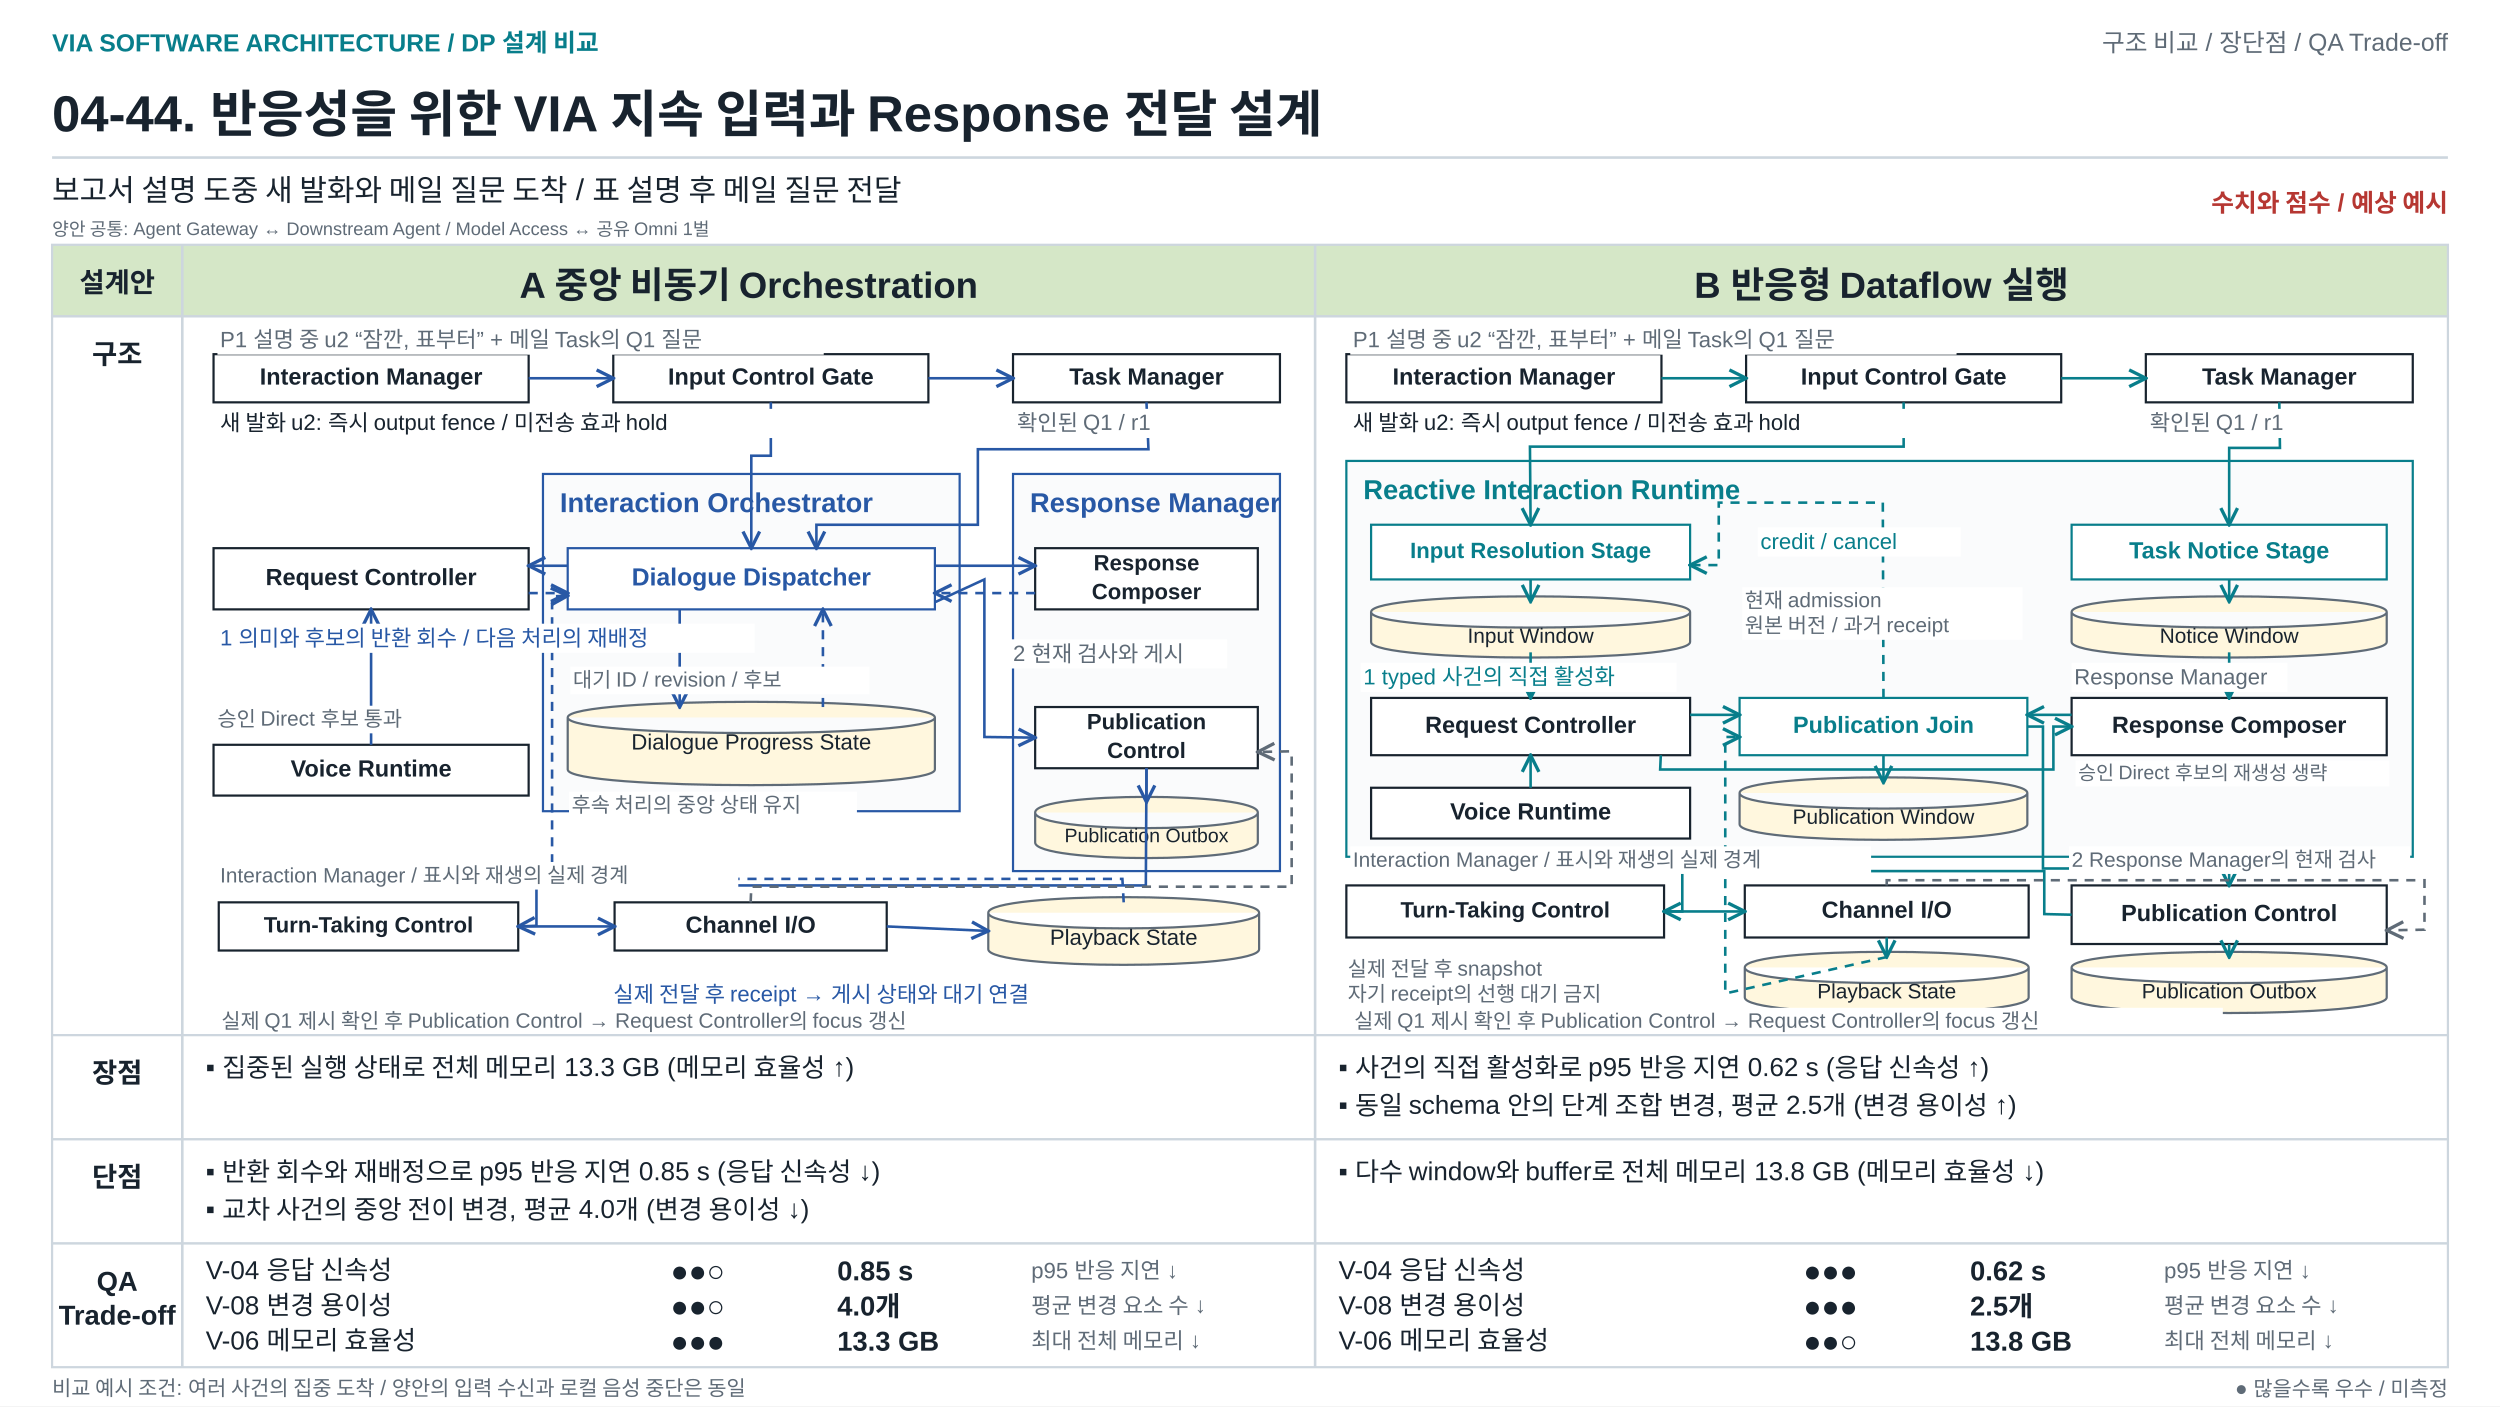
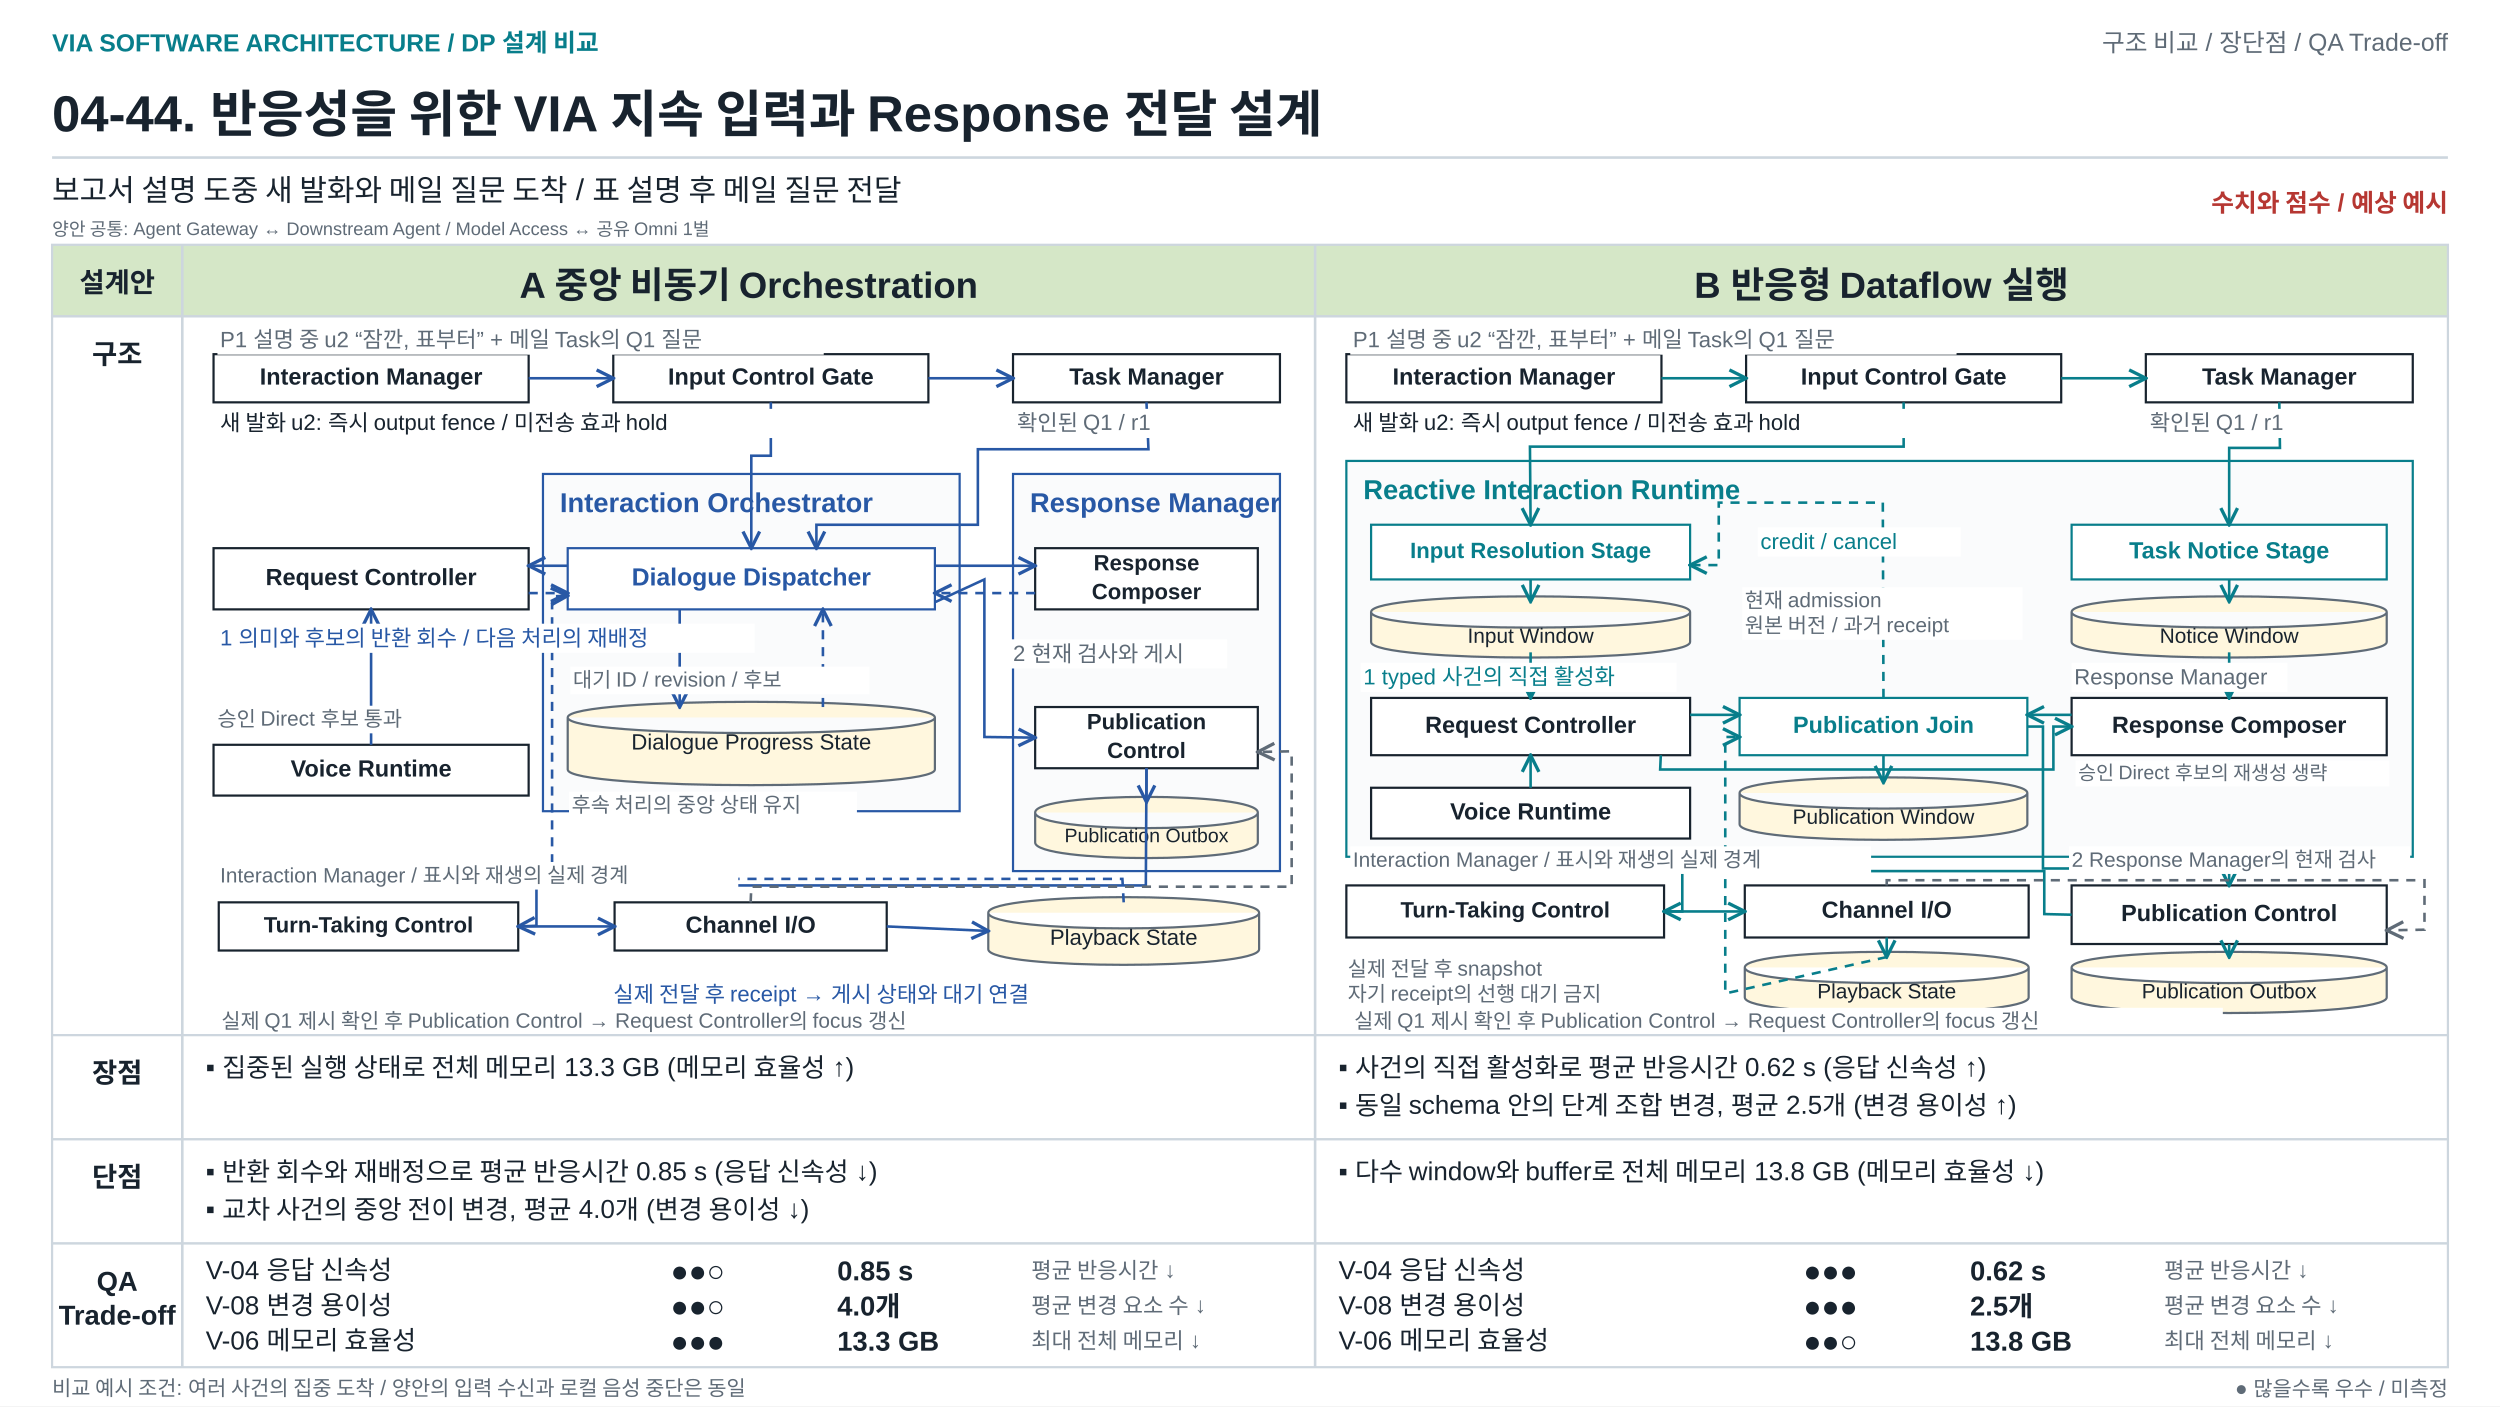
<svg xmlns="http://www.w3.org/2000/svg" width="1920" height="1080" viewBox="0 0 1920 1080" role="img" aria-labelledby="title">
  <defs>
    <marker id="a18232E" viewBox="0 0 10 10" refX="9" refY="5" markerWidth="8" markerHeight="8" orient="auto">
      <path d="M1 1L9 5L1 9" fill="none" stroke="#18232E" stroke-width="1.6" />
    </marker>
    <marker id="a2858A5" viewBox="0 0 10 10" refX="9" refY="5" markerWidth="8" markerHeight="8" orient="auto">
      <path d="M1 1L9 5L1 9" fill="none" stroke="#2858A5" stroke-width="1.6" />
    </marker>
    <marker id="aB63732" viewBox="0 0 10 10" refX="9" refY="5" markerWidth="8" markerHeight="8" orient="auto">
      <path d="M1 1L9 5L1 9" fill="none" stroke="#B63732" stroke-width="1.6" />
    </marker>
    <marker id="a087E8B" viewBox="0 0 10 10" refX="9" refY="5" markerWidth="8" markerHeight="8" orient="auto">
      <path d="M1 1L9 5L1 9" fill="none" stroke="#087E8B" stroke-width="1.6" />
    </marker>
    <marker id="a5F6B77" viewBox="0 0 10 10" refX="9" refY="5" markerWidth="8" markerHeight="8" orient="auto">
      <path d="M1 1L9 5L1 9" fill="none" stroke="#5F6B77" stroke-width="1.6" />
    </marker>
    <marker id="a7155A4" viewBox="0 0 10 10" refX="9" refY="5" markerWidth="8" markerHeight="8" orient="auto">
      <path d="M1 1L9 5L1 9" fill="none" stroke="#7155A4" stroke-width="1.6" />
    </marker>
  </defs>
  <g font-family="Apple SD Gothic Neo, Arial, sans-serif">
    <rect id="n1" fill="white" stroke="none" stroke-width="1.7" x="0" y="0" width="1920" height="1080" />
    <text id="n2-0" data-width="1300" x="40" y="39.48" text-anchor="start" font-size="19" font-weight="700" fill="#087E8B">VIA SOFTWARE ARCHITECTURE / DP 설계 비교</text>
    <text id="n3-0" data-width="450" x="1880" y="39.48" text-anchor="end" font-size="19" font-weight="400" fill="#5F6B77">구조 비교 / 장단점 / QA Trade-off</text>
    <text id="n4-0" data-width="1840" x="40" y="100.88" text-anchor="start" font-size="39" font-weight="700" fill="#18232E">04-44. 반응성을 위한 VIA 지속 입력과 Response 전달 설계</text>
    <polyline id="n5" points="40,121 1880,121" fill="none" stroke="#CDD6DE" stroke-width="2" />
    <text id="n6-0" data-width="1530" x="40" y="154.16" text-anchor="start" font-size="23" font-weight="400" fill="#18232E">보고서 설명 도중 새 발화와 메일 질문 도착 / 표 설명 후 메일 질문 전달</text>
    <text id="n7-0" data-width="290" x="1880" y="162.48" text-anchor="end" font-size="19" font-weight="700" fill="#B63732">수치와 점수 / 예상 예시</text>
    <text id="n8-0" data-width="1530" x="40" y="180.88" text-anchor="start" font-size="14" font-weight="400" fill="#5F6B77">양안 공통: Agent Gateway ↔ Downstream Agent / Model Access ↔ 공유 Omni 1벌</text>
    <rect id="n9" fill="#D5E7C7" stroke="#CDD6DE" stroke-width="1.7" x="40" y="188" width="1840" height="55" />
    <text id="n10-0" data-width="98" x="90" y="224.32" text-anchor="middle" font-size="21" font-weight="700" fill="#18232E">설계안</text>
    <rect id="n11" fill="white" stroke="#CDD6DE" stroke-width="1.7" x="40" y="243" width="1840" height="552" />
    <text id="n12-0" data-width="98" x="90" y="279.32" text-anchor="middle" font-size="21" font-weight="700" fill="#18232E">구조</text>
    <rect id="n13" fill="white" stroke="#CDD6DE" stroke-width="1.7" x="40" y="795" width="1840" height="80" />
    <text id="n14-0" data-width="98" x="90" y="831.32" text-anchor="middle" font-size="21" font-weight="700" fill="#18232E">장점</text>
    <rect id="n15" fill="white" stroke="#CDD6DE" stroke-width="1.7" x="40" y="875" width="1840" height="80" />
    <text id="n16-0" data-width="98" x="90" y="911.32" text-anchor="middle" font-size="21" font-weight="700" fill="#18232E">단점</text>
    <rect id="n17" fill="white" stroke="#CDD6DE" stroke-width="1.7" x="40" y="955" width="1840" height="95" />
    <text id="n18-0" data-width="98" x="90" y="991.32" text-anchor="middle" font-size="21" font-weight="700" fill="#18232E">QA</text>
    <text id="n18-1" data-width="98" x="90" y="1017.32" text-anchor="middle" font-size="21" font-weight="700" fill="#18232E">Trade-off</text>
    <polyline id="n19" points="140,188 140,1050" fill="none" stroke="#CDD6DE" stroke-width="2" />
    <polyline id="n20" points="1010,188 1010,1050" fill="none" stroke="#CDD6DE" stroke-width="2" />
    <text id="n21-0" data-width="838" x="575" y="228.76" text-anchor="middle" font-size="28" font-weight="700" fill="#18232E">A 중앙 비동기 Orchestration</text>
    <text id="n22-0" data-width="836" x="158" y="826.4" text-anchor="start" font-size="20" font-weight="400" fill="#18232E">▪ 집중된 실행 상태로 전체 메모리 13.3 GB (메모리 효율성 ↑)</text>
-     <text id="n23-0" data-width="836" x="158" y="906.4" text-anchor="start" font-size="20" font-weight="400" fill="#18232E">▪ 반환 회수와 재배정으로 p95 반응 지연 0.85 s (응답 신속성 ↓)</text>
+     <text id="n23-0" data-width="836" x="158" y="906.4" text-anchor="start" font-size="20" font-weight="400" fill="#18232E">▪ 반환 회수와 재배정으로 평균 반응시간 0.85 s (응답 신속성 ↓)</text>
    <text id="n24-0" data-width="836" x="158" y="935.4" text-anchor="start" font-size="20" font-weight="400" fill="#18232E">▪ 교차 사건의 중앙 전이 변경, 평균 4.0개 (변경 용이성 ↓)</text>
    <text id="n25-0" data-width="335" x="158" y="982.4" text-anchor="start" font-size="20" font-weight="400" fill="#18232E">V-04 응답 신속성</text>
    <text id="n26-0" data-width="112" x="515" y="984.16" text-anchor="start" font-size="23" font-weight="400" fill="#18232E">●●○</text>
    <text id="n27-0" data-width="140" x="643" y="983.32" text-anchor="start" font-size="21" font-weight="700" fill="#18232E">0.85 s</text>
-     <text id="n28-0" data-width="206" x="792" y="981.64" text-anchor="start" font-size="17" font-weight="400" fill="#5F6B77">p95 반응 지연 ↓</text>
+     <text id="n28-0" data-width="206" x="792" y="981.64" text-anchor="start" font-size="17" font-weight="400" fill="#5F6B77">평균 반응시간 ↓</text>
    <text id="n29-0" data-width="335" x="158" y="1009.4" text-anchor="start" font-size="20" font-weight="400" fill="#18232E">V-08 변경 용이성</text>
    <text id="n30-0" data-width="112" x="515" y="1011.16" text-anchor="start" font-size="23" font-weight="400" fill="#18232E">●●○</text>
    <text id="n31-0" data-width="140" x="643" y="1010.32" text-anchor="start" font-size="21" font-weight="700" fill="#18232E">4.0개</text>
    <text id="n32-0" data-width="206" x="792" y="1008.64" text-anchor="start" font-size="17" font-weight="400" fill="#5F6B77">평균 변경 요소 수 ↓</text>
    <text id="n33-0" data-width="335" x="158" y="1036.4" text-anchor="start" font-size="20" font-weight="400" fill="#18232E">V-06 메모리 효율성</text>
    <text id="n34-0" data-width="112" x="515" y="1038.16" text-anchor="start" font-size="23" font-weight="400" fill="#18232E">●●●</text>
    <text id="n35-0" data-width="140" x="643" y="1037.32" text-anchor="start" font-size="21" font-weight="700" fill="#18232E">13.3 GB</text>
    <text id="n36-0" data-width="206" x="792" y="1035.64" text-anchor="start" font-size="17" font-weight="400" fill="#5F6B77">최대 전체 메모리 ↓</text>
    <text id="n37-0" data-width="838" x="1445" y="228.76" text-anchor="middle" font-size="28" font-weight="700" fill="#18232E">B 반응형 Dataflow 실행</text>
-     <text id="n38-0" data-width="836" x="1028" y="826.4" text-anchor="start" font-size="20" font-weight="400" fill="#18232E">▪ 사건의 직접 활성화로 p95 반응 지연 0.62 s (응답 신속성 ↑)</text>
+     <text id="n38-0" data-width="836" x="1028" y="826.4" text-anchor="start" font-size="20" font-weight="400" fill="#18232E">▪ 사건의 직접 활성화로 평균 반응시간 0.62 s (응답 신속성 ↑)</text>
    <text id="n39-0" data-width="836" x="1028" y="855.4" text-anchor="start" font-size="20" font-weight="400" fill="#18232E">▪ 동일 schema 안의 단계 조합 변경, 평균 2.5개 (변경 용이성 ↑)</text>
    <text id="n40-0" data-width="836" x="1028" y="906.4" text-anchor="start" font-size="20" font-weight="400" fill="#18232E">▪ 다수 window와 buffer로 전체 메모리 13.8 GB (메모리 효율성 ↓)</text>
    <text id="n41-0" data-width="335" x="1028" y="982.4" text-anchor="start" font-size="20" font-weight="400" fill="#18232E">V-04 응답 신속성</text>
    <text id="n42-0" data-width="112" x="1385" y="984.16" text-anchor="start" font-size="23" font-weight="400" fill="#18232E">●●●</text>
    <text id="n43-0" data-width="140" x="1513" y="983.32" text-anchor="start" font-size="21" font-weight="700" fill="#18232E">0.62 s</text>
-     <text id="n44-0" data-width="206" x="1662" y="981.64" text-anchor="start" font-size="17" font-weight="400" fill="#5F6B77">p95 반응 지연 ↓</text>
+     <text id="n44-0" data-width="206" x="1662" y="981.64" text-anchor="start" font-size="17" font-weight="400" fill="#5F6B77">평균 반응시간 ↓</text>
    <text id="n45-0" data-width="335" x="1028" y="1009.4" text-anchor="start" font-size="20" font-weight="400" fill="#18232E">V-08 변경 용이성</text>
    <text id="n46-0" data-width="112" x="1385" y="1011.16" text-anchor="start" font-size="23" font-weight="400" fill="#18232E">●●●</text>
    <text id="n47-0" data-width="140" x="1513" y="1010.32" text-anchor="start" font-size="21" font-weight="700" fill="#18232E">2.5개</text>
    <text id="n48-0" data-width="206" x="1662" y="1008.64" text-anchor="start" font-size="17" font-weight="400" fill="#5F6B77">평균 변경 요소 수 ↓</text>
    <text id="n49-0" data-width="335" x="1028" y="1036.4" text-anchor="start" font-size="20" font-weight="400" fill="#18232E">V-06 메모리 효율성</text>
    <text id="n50-0" data-width="112" x="1385" y="1038.16" text-anchor="start" font-size="23" font-weight="400" fill="#18232E">●●○</text>
    <text id="n51-0" data-width="140" x="1513" y="1037.32" text-anchor="start" font-size="21" font-weight="700" fill="#18232E">13.8 GB</text>
    <text id="n52-0" data-width="206" x="1662" y="1035.64" text-anchor="start" font-size="17" font-weight="400" fill="#5F6B77">최대 전체 메모리 ↓</text>
    <text id="n53-0" data-width="1520" x="40" y="1071.72" text-anchor="start" font-size="16" font-weight="400" fill="#5F6B77">비교 예시 조건: 여러 사건의 집중 도착 / 양안의 입력 수신과 로컬 음성 중단은 동일</text>
    <text id="n54-0" data-width="315" x="1880" y="1071.72" text-anchor="end" font-size="16" font-weight="400" fill="#5F6B77">● 많을수록 우수 / 미측정</text>
    <rect id="n55" fill="white" stroke="#18232E" stroke-width="1.7" x="164" y="272" width="242" height="37" />
    <text id="n56-0" data-width="224" x="285.0" y="295.36" text-anchor="middle" font-size="18" font-weight="700" fill="#18232E">Interaction Manager</text>
    <rect id="n57" fill="white" stroke="#18232E" stroke-width="1.7" x="471" y="272" width="242" height="37" />
    <text id="n58-0" data-width="224" x="592.0" y="295.36" text-anchor="middle" font-size="18" font-weight="700" fill="#18232E">Input Control Gate</text>
    <rect id="n59" fill="white" stroke="#18232E" stroke-width="1.7" x="778" y="272" width="205" height="37" />
    <text id="n60-0" data-width="187" x="880.5" y="295.36" text-anchor="middle" font-size="18" font-weight="700" fill="#18232E">Task Manager</text>
    <polyline id="n61" points="406,290.5 471,290.5" fill="none" stroke="#2858A5" stroke-width="2" marker-end="url(#a2858A5)" />
    <polyline id="n62" points="713,290.5 778,290.5" fill="none" stroke="#2858A5" stroke-width="2" marker-end="url(#a2858A5)" />
    <rect id="n69" fill="#FAFBFC" stroke="#2858A5" stroke-width="1.7" x="417" y="364" width="320" height="259" />
    <text id="n70-0" data-width="294" x="430" y="393.32" text-anchor="start" font-size="21" font-weight="700" fill="#2858A5">Interaction Orchestrator</text>
    <rect id="n71" fill="#FAFBFC" stroke="#2858A5" stroke-width="1.7" x="778" y="364" width="205" height="305" />
    <text id="n72-0" data-width="179" x="791" y="393.32" text-anchor="start" font-size="21" font-weight="700" fill="#2858A5">Response Manager</text>
    <rect id="n73" fill="white" stroke="#2858A5" stroke-width="1.7" x="436" y="421" width="282" height="47" />
    <text id="n74-0" data-width="264" x="577.0" y="449.63" text-anchor="middle" font-size="19" font-weight="700" fill="#2858A5">Dialogue Dispatcher</text>
    <path id="n75" fill="#FFF7DE" stroke="#5F6B77" stroke-width="1.7" d="M436 551C436 535 718 535 718 551V591C718 607 436 607 436 591Z M436 551C436 567 718 567 718 551" />
    <text id="n76-0" data-width="264" x="577.0" y="575.64" text-anchor="middle" font-size="17" font-weight="400" fill="#18232E">Dialogue Progress State</text>
    <rect id="n77" fill="white" stroke="#18232E" stroke-width="1.7" x="164" y="421" width="242" height="47" />
    <text id="n78-0" data-width="224" x="285.0" y="449.36" text-anchor="middle" font-size="18" font-weight="700" fill="#18232E">Request Controller</text>
    <rect id="n79" fill="white" stroke="#18232E" stroke-width="1.7" x="164" y="572" width="242" height="39" />
    <text id="n80-0" data-width="224" x="285.0" y="596.36" text-anchor="middle" font-size="18" font-weight="700" fill="#18232E">Voice Runtime</text>
    <rect id="n81" fill="white" stroke="#18232E" stroke-width="1.7" x="795" y="421" width="171" height="47" />
    <text id="n82-0" data-width="153" x="880.5" y="438.04" text-anchor="middle" font-size="17" font-weight="700" fill="#18232E">Response</text>
    <text id="n82-1" data-width="153" x="880.5" y="460.14" text-anchor="middle" font-size="17" font-weight="700" fill="#18232E">Composer</text>
    <rect id="n83" fill="white" stroke="#18232E" stroke-width="1.7" x="795" y="543" width="171" height="47" />
    <text id="n84-0" data-width="153" x="880.5" y="560.04" text-anchor="middle" font-size="17" font-weight="700" fill="#18232E">Publication</text>
    <text id="n84-1" data-width="153" x="880.5" y="582.14" text-anchor="middle" font-size="17" font-weight="700" fill="#18232E">Control</text>
    <path id="n85" fill="#FFF7DE" stroke="#5F6B77" stroke-width="1.7" d="M795 624C795 608 966 608 966 624V647C966 663 795 663 795 647Z M795 624C795 640 966 640 966 624" />
    <text id="n86-0" data-width="153" x="880.5" y="646.8" text-anchor="middle" font-size="15" font-weight="400" fill="#18232E">Publication Outbox</text>
    <polyline id="n87" points="592.0,309 592,350 577,350 577.0,421" fill="none" stroke="#2858A5" stroke-width="2" marker-end="url(#a2858A5)" />
    <polyline id="n88" points="880.5,309 882,345 751,345 751,403 627,403 627.0,421" fill="none" stroke="#2858A5" stroke-width="2" marker-end="url(#a2858A5)" />
    <polyline id="n89" points="436,434.5 406,434.5" fill="none" stroke="#2858A5" stroke-width="2" marker-end="url(#a2858A5)" />
    <polyline id="n90" points="406,455.5 436,455.5" fill="none" stroke="#2858A5" stroke-width="2" stroke-dasharray="7 6" marker-end="url(#a2858A5)" />
    <polyline id="n91" points="718,434.5 795,434.5" fill="none" stroke="#2858A5" stroke-width="2" marker-end="url(#a2858A5)" />
    <polyline id="n92" points="795,455.5 718,455.5" fill="none" stroke="#2858A5" stroke-width="2" stroke-dasharray="7 6" marker-end="url(#a2858A5)" />
    <polyline id="n95" points="522.0,468 522.0,543" fill="none" stroke="#2858A5" stroke-width="2" marker-end="url(#a2858A5)" />
    <polyline id="n96" points="632.0,543 632.0,468" fill="none" stroke="#2858A5" stroke-width="2" stroke-dasharray="7 6" marker-end="url(#a2858A5)" />
    <polyline id="n99" points="718,462.5 756,445 756,566 795,566.5" fill="none" stroke="#2858A5" stroke-width="2" marker-end="url(#a2858A5)" />
    <polyline id="n102" points="880.5,590 880.5,616" fill="none" stroke="#2858A5" stroke-width="2" marker-end="url(#a2858A5)" />
    <polyline id="n103" points="285.0,572 285.0,468" fill="none" stroke="#2858A5" stroke-width="2" marker-end="url(#a2858A5)" />
    <rect id="n108" fill="white" stroke="#18232E" stroke-width="1.7" x="168" y="693" width="230" height="37" />
    <text id="n109-0" data-width="212" x="283.0" y="716.09" text-anchor="middle" font-size="17" font-weight="700" fill="#18232E">Turn-Taking Control</text>
    <rect id="n110" fill="white" stroke="#18232E" stroke-width="1.7" x="472" y="693" width="209" height="37" />
    <text id="n111-0" data-width="191" x="576.5" y="716.36" text-anchor="middle" font-size="18" font-weight="700" fill="#18232E">Channel I/O</text>
    <path id="n112" fill="#FFF7DE" stroke="#5F6B77" stroke-width="1.7" d="M759 701C759 685 967 685 967 701V729C967 745 759 745 759 729Z M759 701C759 717 967 717 967 701" />
    <text id="n113-0" data-width="190" x="863.0" y="725.64" text-anchor="middle" font-size="17" font-weight="400" fill="#18232E">Playback State</text>
    <polyline id="n114" points="880.5,590 880,680 412,680 412,711 398,711.5" fill="none" stroke="#2858A5" stroke-width="2" marker-end="url(#a2858A5)" />
    <polyline id="n115" points="863.0,693 862,675 424,675 424,458 436,457.5" fill="none" stroke="#2858A5" stroke-width="2" stroke-dasharray="7 6" marker-end="url(#a2858A5)" />
    <polyline id="n118" points="398,711.5 472,711.5" fill="none" stroke="#2858A5" stroke-width="2" marker-end="url(#a2858A5)" />
    <polyline id="n119" points="681,711.5 759,715.0" fill="none" stroke="#2858A5" stroke-width="2" marker-end="url(#a2858A5)" />
    <polyline id="n120" points="576.5,693 577,681 992,681 992,577 966,577.5" fill="none" stroke="#5F6B77" stroke-width="2" stroke-dasharray="7 6" marker-end="url(#a5F6B77)" />
    <rect id="n63" fill="white" stroke="none" stroke-width="1.7" x="167" y="314" width="454.08" height="22.4" />
    <text id="n64-0" data-width="579" x="169" y="330.64" text-anchor="start" font-size="17" font-weight="400" fill="#18232E">새 발화 u2: 즉시 output fence / 미전송 효과 hold</text>
    <rect id="n65" fill="white" stroke="none" stroke-width="1.7" x="779" y="314" width="137.88" height="22.4" />
    <text id="n66-0" data-width="202" x="781" y="330.64" text-anchor="start" font-size="17" font-weight="400" fill="#5F6B77">확인된 Q1 / r1</text>
    <rect id="n67" fill="white" stroke="none" stroke-width="1.7" x="167" y="250" width="465.64" height="22.4" />
    <text id="n68-0" data-width="809" x="169" y="266.64" text-anchor="start" font-size="17" font-weight="400" fill="#5F6B77">P1 설명 중 u2 “잠깐, 표부터” + 메일 Task의 Q1 질문</text>
    <rect id="n93" fill="white" stroke="none" stroke-width="1.7" x="167" y="479" width="412.6" height="22.4" />
    <text id="n94-0" data-width="565" x="169" y="495.64" text-anchor="start" font-size="17" font-weight="400" fill="#2858A5">1 의미와 후보의 반환 회수 / 다음 처리의 재배정</text>
    <rect id="n97" fill="white" stroke="none" stroke-width="1.7" x="438" y="512" width="229.76" height="21.2" />
    <text id="n98-0" data-width="273" x="440" y="527.72" text-anchor="start" font-size="16" font-weight="400" fill="#5F6B77">대기 ID / revision / 후보</text>
    <rect id="n100" fill="white" stroke="none" stroke-width="1.7" x="776" y="491" width="166.44" height="22.4" />
    <text id="n101-0" data-width="201" x="778" y="507.64" text-anchor="start" font-size="17" font-weight="400" fill="#5F6B77">2 현재 검사와 게시</text>
    <rect id="n104" fill="white" stroke="none" stroke-width="1.7" x="165" y="542" width="187.52" height="21.2" />
    <text id="n105-0" data-width="241" x="167" y="557.72" text-anchor="start" font-size="16" font-weight="400" fill="#5F6B77">승인 Direct 후보 통과</text>
    <rect id="n106" fill="white" stroke="none" stroke-width="1.7" x="437" y="608" width="221.12" height="21.2" />
    <text id="n107-0" data-width="294" x="439" y="623.72" text-anchor="start" font-size="16" font-weight="400" fill="#5F6B77">후속 처리의 중앙 상태 유지</text>
    <rect id="n116" fill="white" stroke="none" stroke-width="1.7" x="469" y="753" width="403.76" height="22.4" />
    <text id="n117-0" data-width="493" x="471" y="769.64" text-anchor="start" font-size="17" font-weight="400" fill="#2858A5">실제 전달 후 receipt → 게시 상태와 대기 연결</text>
    <rect id="n121" fill="white" stroke="none" stroke-width="1.7" x="167" y="662" width="400.0" height="21.2" />
    <text id="n122-0" data-width="514" x="169" y="677.72" text-anchor="start" font-size="16" font-weight="400" fill="#5F6B77">Interaction Manager / 표시와 재생의 실제 경계</text>
    <rect id="n123" fill="white" stroke="none" stroke-width="1.7" x="168" y="774" width="669.12" height="20" />
    <text id="n124-0" data-width="804" x="170" y="789.72" text-anchor="start" font-size="16" font-weight="400" fill="#5F6B77">실제 Q1 제시 확인 후 Publication Control → Request Controller의 focus 갱신</text>
    <rect id="n125" fill="white" stroke="#18232E" stroke-width="1.7" x="1034" y="272" width="242" height="37" />
    <text id="n126-0" data-width="224" x="1155.0" y="295.36" text-anchor="middle" font-size="18" font-weight="700" fill="#18232E">Interaction Manager</text>
    <rect id="n127" fill="white" stroke="#18232E" stroke-width="1.7" x="1341" y="272" width="242" height="37" />
    <text id="n128-0" data-width="224" x="1462.0" y="295.36" text-anchor="middle" font-size="18" font-weight="700" fill="#18232E">Input Control Gate</text>
    <rect id="n129" fill="white" stroke="#18232E" stroke-width="1.7" x="1648" y="272" width="205" height="37" />
    <text id="n130-0" data-width="187" x="1750.5" y="295.36" text-anchor="middle" font-size="18" font-weight="700" fill="#18232E">Task Manager</text>
    <polyline id="n131" points="1276,290.5 1341,290.5" fill="none" stroke="#087E8B" stroke-width="2" marker-end="url(#a087E8B)" />
    <polyline id="n132" points="1583,290.5 1648,290.5" fill="none" stroke="#087E8B" stroke-width="2" marker-end="url(#a087E8B)" />
    <rect id="n139" fill="#FAFBFC" stroke="#087E8B" stroke-width="1.7" x="1034" y="354" width="819" height="304" />
    <text id="n140-0" data-width="793" x="1047" y="383.32" text-anchor="start" font-size="21" font-weight="700" fill="#087E8B">Reactive Interaction Runtime</text>
    <rect id="n141" fill="white" stroke="#087E8B" stroke-width="1.7" x="1053" y="403" width="245" height="42" />
    <text id="n142-0" data-width="227" x="1175.5" y="428.59" text-anchor="middle" font-size="17" font-weight="700" fill="#087E8B">Input Resolution Stage</text>
    <path id="n143" fill="#FFF7DE" stroke="#5F6B77" stroke-width="1.7" d="M1053 470C1053 454 1298 454 1298 470V493C1298 509 1053 509 1053 493Z M1053 470C1053 486 1298 486 1298 470" />
    <text id="n144-0" data-width="227" x="1175.5" y="493.72" text-anchor="middle" font-size="16" font-weight="400" fill="#18232E">Input Window</text>
    <rect id="n145" fill="white" stroke="#087E8B" stroke-width="1.7" x="1591" y="403" width="242" height="42" />
    <text id="n146-0" data-width="224" x="1712.0" y="428.86" text-anchor="middle" font-size="18" font-weight="700" fill="#087E8B">Task Notice Stage</text>
    <path id="n147" fill="#FFF7DE" stroke="#5F6B77" stroke-width="1.7" d="M1591 470C1591 454 1833 454 1833 470V493C1833 509 1591 509 1591 493Z M1591 470C1591 486 1833 486 1833 470" />
    <text id="n148-0" data-width="224" x="1712.0" y="493.72" text-anchor="middle" font-size="16" font-weight="400" fill="#18232E">Notice Window</text>
    <rect id="n149" fill="white" stroke="#18232E" stroke-width="1.7" x="1053" y="536" width="245" height="44" />
    <text id="n150-0" data-width="227" x="1175.5" y="562.86" text-anchor="middle" font-size="18" font-weight="700" fill="#18232E">Request Controller</text>
    <rect id="n151" fill="white" stroke="#18232E" stroke-width="1.7" x="1053" y="605" width="245" height="39" />
    <text id="n152-0" data-width="227" x="1175.5" y="629.36" text-anchor="middle" font-size="18" font-weight="700" fill="#18232E">Voice Runtime</text>
    <rect id="n153" fill="white" stroke="#18232E" stroke-width="1.7" x="1591" y="536" width="242" height="44" />
    <text id="n154-0" data-width="224" x="1712.0" y="562.86" text-anchor="middle" font-size="18" font-weight="700" fill="#18232E">Response Composer</text>
    <rect id="n155" fill="white" stroke="#087E8B" stroke-width="1.7" x="1336" y="536" width="221" height="44" />
    <text id="n156-0" data-width="203" x="1446.5" y="562.86" text-anchor="middle" font-size="18" font-weight="700" fill="#087E8B">Publication Join</text>
    <path id="n157" fill="#FFF7DE" stroke="#5F6B77" stroke-width="1.7" d="M1336 609C1336 593 1557 593 1557 609V633C1557 649 1336 649 1336 633Z M1336 609C1336 625 1557 625 1557 609" />
    <text id="n158-0" data-width="203" x="1446.5" y="632.72" text-anchor="middle" font-size="16" font-weight="400" fill="#18232E">Publication Window</text>
    <polyline id="n159" points="1462.0,309 1462,343 1175,343 1175.5,403" fill="none" stroke="#087E8B" stroke-width="2" marker-end="url(#a087E8B)" />
    <polyline id="n160" points="1750.5,309 1751,344 1712,344 1712.0,403" fill="none" stroke="#087E8B" stroke-width="2" marker-end="url(#a087E8B)" />
    <polyline id="n161" points="1175.5,445 1175.5,462" fill="none" stroke="#087E8B" stroke-width="2" marker-end="url(#a087E8B)" />
    <polyline id="n162" points="1175.5,501 1175.5,536" fill="none" stroke="#087E8B" stroke-width="2" marker-end="url(#a087E8B)" />
    <polyline id="n163" points="1712.0,445 1712.0,462" fill="none" stroke="#087E8B" stroke-width="2" marker-end="url(#a087E8B)" />
    <polyline id="n164" points="1712.0,501 1712.0,536" fill="none" stroke="#087E8B" stroke-width="2" marker-end="url(#a087E8B)" />
    <polyline id="n165" points="1298,549.0 1336,549.0" fill="none" stroke="#087E8B" stroke-width="2" marker-end="url(#a087E8B)" />
    <polyline id="n166" points="1275.5,580 1275,591 1577,591 1577,558 1591,558.0" fill="none" stroke="#087E8B" stroke-width="2" marker-end="url(#a087E8B)" />
    <polyline id="n167" points="1175.5,605 1175.5,580" fill="none" stroke="#087E8B" stroke-width="2" marker-end="url(#a087E8B)" />
    <polyline id="n170" points="1591,549.0 1557,549.0" fill="none" stroke="#087E8B" stroke-width="2" marker-end="url(#a087E8B)" />
    <polyline id="n171" points="1446.5,580 1446.5,601" fill="none" stroke="#087E8B" stroke-width="2" marker-end="url(#a087E8B)" />
    <polyline id="n176" points="1446.5,536 1446,386 1320,386 1320,434 1298,434.0" fill="none" stroke="#087E8B" stroke-width="2" stroke-dasharray="7 6" marker-end="url(#a087E8B)" />
    <rect id="n181" fill="white" stroke="#18232E" stroke-width="1.7" x="1591" y="680" width="242" height="45" />
    <text id="n182-0" data-width="224" x="1712.0" y="707.36" text-anchor="middle" font-size="18" font-weight="700" fill="#18232E">Publication Control</text>
    <path id="n183" fill="#FFF7DE" stroke="#5F6B77" stroke-width="1.7" d="M1591 743C1591 727 1833 727 1833 743V766C1833 782 1591 782 1591 766Z M1591 743C1591 759 1833 759 1833 743" />
    <text id="n184-0" data-width="224" x="1712.0" y="766.72" text-anchor="middle" font-size="16" font-weight="400" fill="#18232E">Publication Outbox</text>
    <rect id="n185" fill="white" stroke="#18232E" stroke-width="1.7" x="1034" y="680" width="244" height="40" />
    <text id="n186-0" data-width="226" x="1156.0" y="704.59" text-anchor="middle" font-size="17" font-weight="700" fill="#18232E">Turn-Taking Control</text>
    <rect id="n187" fill="white" stroke="#18232E" stroke-width="1.7" x="1340" y="680" width="218" height="40" />
    <text id="n188-0" data-width="200" x="1449.0" y="704.86" text-anchor="middle" font-size="18" font-weight="700" fill="#18232E">Channel I/O</text>
    <path id="n189" fill="#FFF7DE" stroke="#5F6B77" stroke-width="1.7" d="M1340 743C1340 727 1558 727 1558 743V766C1558 782 1340 782 1340 766Z M1340 743C1340 759 1558 759 1558 743" />
    <text id="n190-0" data-width="200" x="1449.0" y="766.72" text-anchor="middle" font-size="16" font-weight="400" fill="#18232E">Playback State</text>
    <polyline id="n191" points="1557,558.0 1569,558 1569,667 1712,667 1712.0,680" fill="none" stroke="#087E8B" stroke-width="2" marker-end="url(#a087E8B)" />
    <polyline id="n194" points="1712.0,725 1712.0,735" fill="none" stroke="#087E8B" stroke-width="2" marker-end="url(#a087E8B)" />
    <polyline id="n195" points="1591,702.5 1570,702 1570,669 1292,669 1292,700 1278,700.0" fill="none" stroke="#087E8B" stroke-width="2" marker-end="url(#a087E8B)" />
    <polyline id="n196" points="1449.0,720 1449.0,735" fill="none" stroke="#087E8B" stroke-width="2" marker-end="url(#a087E8B)" />
    <polyline id="n197" points="1449.0,735 1325,763 1325,566 1336,566.0" fill="none" stroke="#087E8B" stroke-width="2" stroke-dasharray="7 6" marker-end="url(#a087E8B)" />
    <polyline id="n200" points="1278,700.0 1340,700.0" fill="none" stroke="#087E8B" stroke-width="2" marker-end="url(#a087E8B)" />
    <polyline id="n201" points="1449.0,680 1449,676 1862,676 1862,714 1833,714.5" fill="none" stroke="#5F6B77" stroke-width="2" stroke-dasharray="7 6" marker-end="url(#a5F6B77)" />
    <rect id="n133" fill="white" stroke="none" stroke-width="1.7" x="1037" y="314" width="454.08" height="22.4" />
    <text id="n134-0" data-width="579" x="1039" y="330.64" text-anchor="start" font-size="17" font-weight="400" fill="#18232E">새 발화 u2: 즉시 output fence / 미전송 효과 hold</text>
    <rect id="n135" fill="white" stroke="none" stroke-width="1.7" x="1649" y="314" width="137.88" height="22.4" />
    <text id="n136-0" data-width="202" x="1651" y="330.64" text-anchor="start" font-size="17" font-weight="400" fill="#5F6B77">확인된 Q1 / r1</text>
    <rect id="n137" fill="white" stroke="none" stroke-width="1.7" x="1037" y="250" width="465.64" height="22.4" />
    <text id="n138-0" data-width="809" x="1039" y="266.64" text-anchor="start" font-size="17" font-weight="400" fill="#5F6B77">P1 설명 중 u2 “잠깐, 표부터” + 메일 Task의 Q1 질문</text>
    <rect id="n168" fill="white" stroke="none" stroke-width="1.7" x="1594" y="584" width="241" height="20.0" />
    <text id="n169-0" data-width="237" x="1596" y="598.8" text-anchor="start" font-size="15" font-weight="400" fill="#5F6B77">승인 Direct 후보의 재생성 생략</text>
    <rect id="n172" fill="white" stroke="none" stroke-width="1.7" x="1045" y="509" width="242.6" height="22.4" />
    <text id="n173-0" data-width="510" x="1047" y="525.64" text-anchor="start" font-size="17" font-weight="400" fill="#087E8B">1 typed 사건의 직접 활성화</text>
    <rect id="n174" fill="white" stroke="none" stroke-width="1.7" x="1591" y="509" width="165.76" height="22.4" />
    <text id="n175-0" data-width="239" x="1593" y="525.64" text-anchor="start" font-size="17" font-weight="400" fill="#5F6B77">Response Manager</text>
    <rect id="n177" fill="white" stroke="none" stroke-width="1.7" x="1350" y="405" width="155.9" height="22.4" />
    <text id="n178-0" data-width="216" x="1352" y="421.64" text-anchor="start" font-size="17" font-weight="400" fill="#087E8B">credit / cancel</text>
    <rect id="n179" fill="white" stroke="none" stroke-width="1.7" x="1338" y="451" width="215.36" height="40.4" />
    <text id="n180-0" data-width="225" x="1340" y="466.72" text-anchor="start" font-size="16" font-weight="400" fill="#5F6B77">현재 admission</text>
    <text id="n180-1" data-width="225" x="1340" y="485.92" text-anchor="start" font-size="16" font-weight="400" fill="#5F6B77">원본 버전 / 과거 receipt</text>
    <rect id="n192" fill="white" stroke="none" stroke-width="1.7" x="1589" y="650" width="262" height="21.2" />
    <text id="n193-0" data-width="258" x="1591" y="665.72" text-anchor="start" font-size="16" font-weight="400" fill="#5F6B77">2 Response Manager의 현재 검사</text>
    <rect id="n198" fill="white" stroke="none" stroke-width="1.7" x="1033" y="734" width="254.08" height="40.4" />
    <text id="n199-0" data-width="267" x="1035" y="749.72" text-anchor="start" font-size="16" font-weight="400" fill="#5F6B77">실제 전달 후 snapshot</text>
    <text id="n199-1" data-width="267" x="1035" y="768.92" text-anchor="start" font-size="16" font-weight="400" fill="#5F6B77">자기 receipt의 선행 대기 금지</text>
    <rect id="n202" fill="white" stroke="none" stroke-width="1.7" x="1037" y="650" width="400.0" height="21.2" />
    <text id="n203-0" data-width="514" x="1039" y="665.72" text-anchor="start" font-size="16" font-weight="400" fill="#5F6B77">Interaction Manager / 표시와 재생의 실제 경계</text>
    <rect id="n204" fill="white" stroke="none" stroke-width="1.7" x="1038" y="774" width="669.12" height="20" />
    <text id="n205-0" data-width="804" x="1040" y="789.72" text-anchor="start" font-size="16" font-weight="400" fill="#5F6B77">실제 Q1 제시 확인 후 Publication Control → Request Controller의 focus 갱신</text>
  </g>
</svg>
